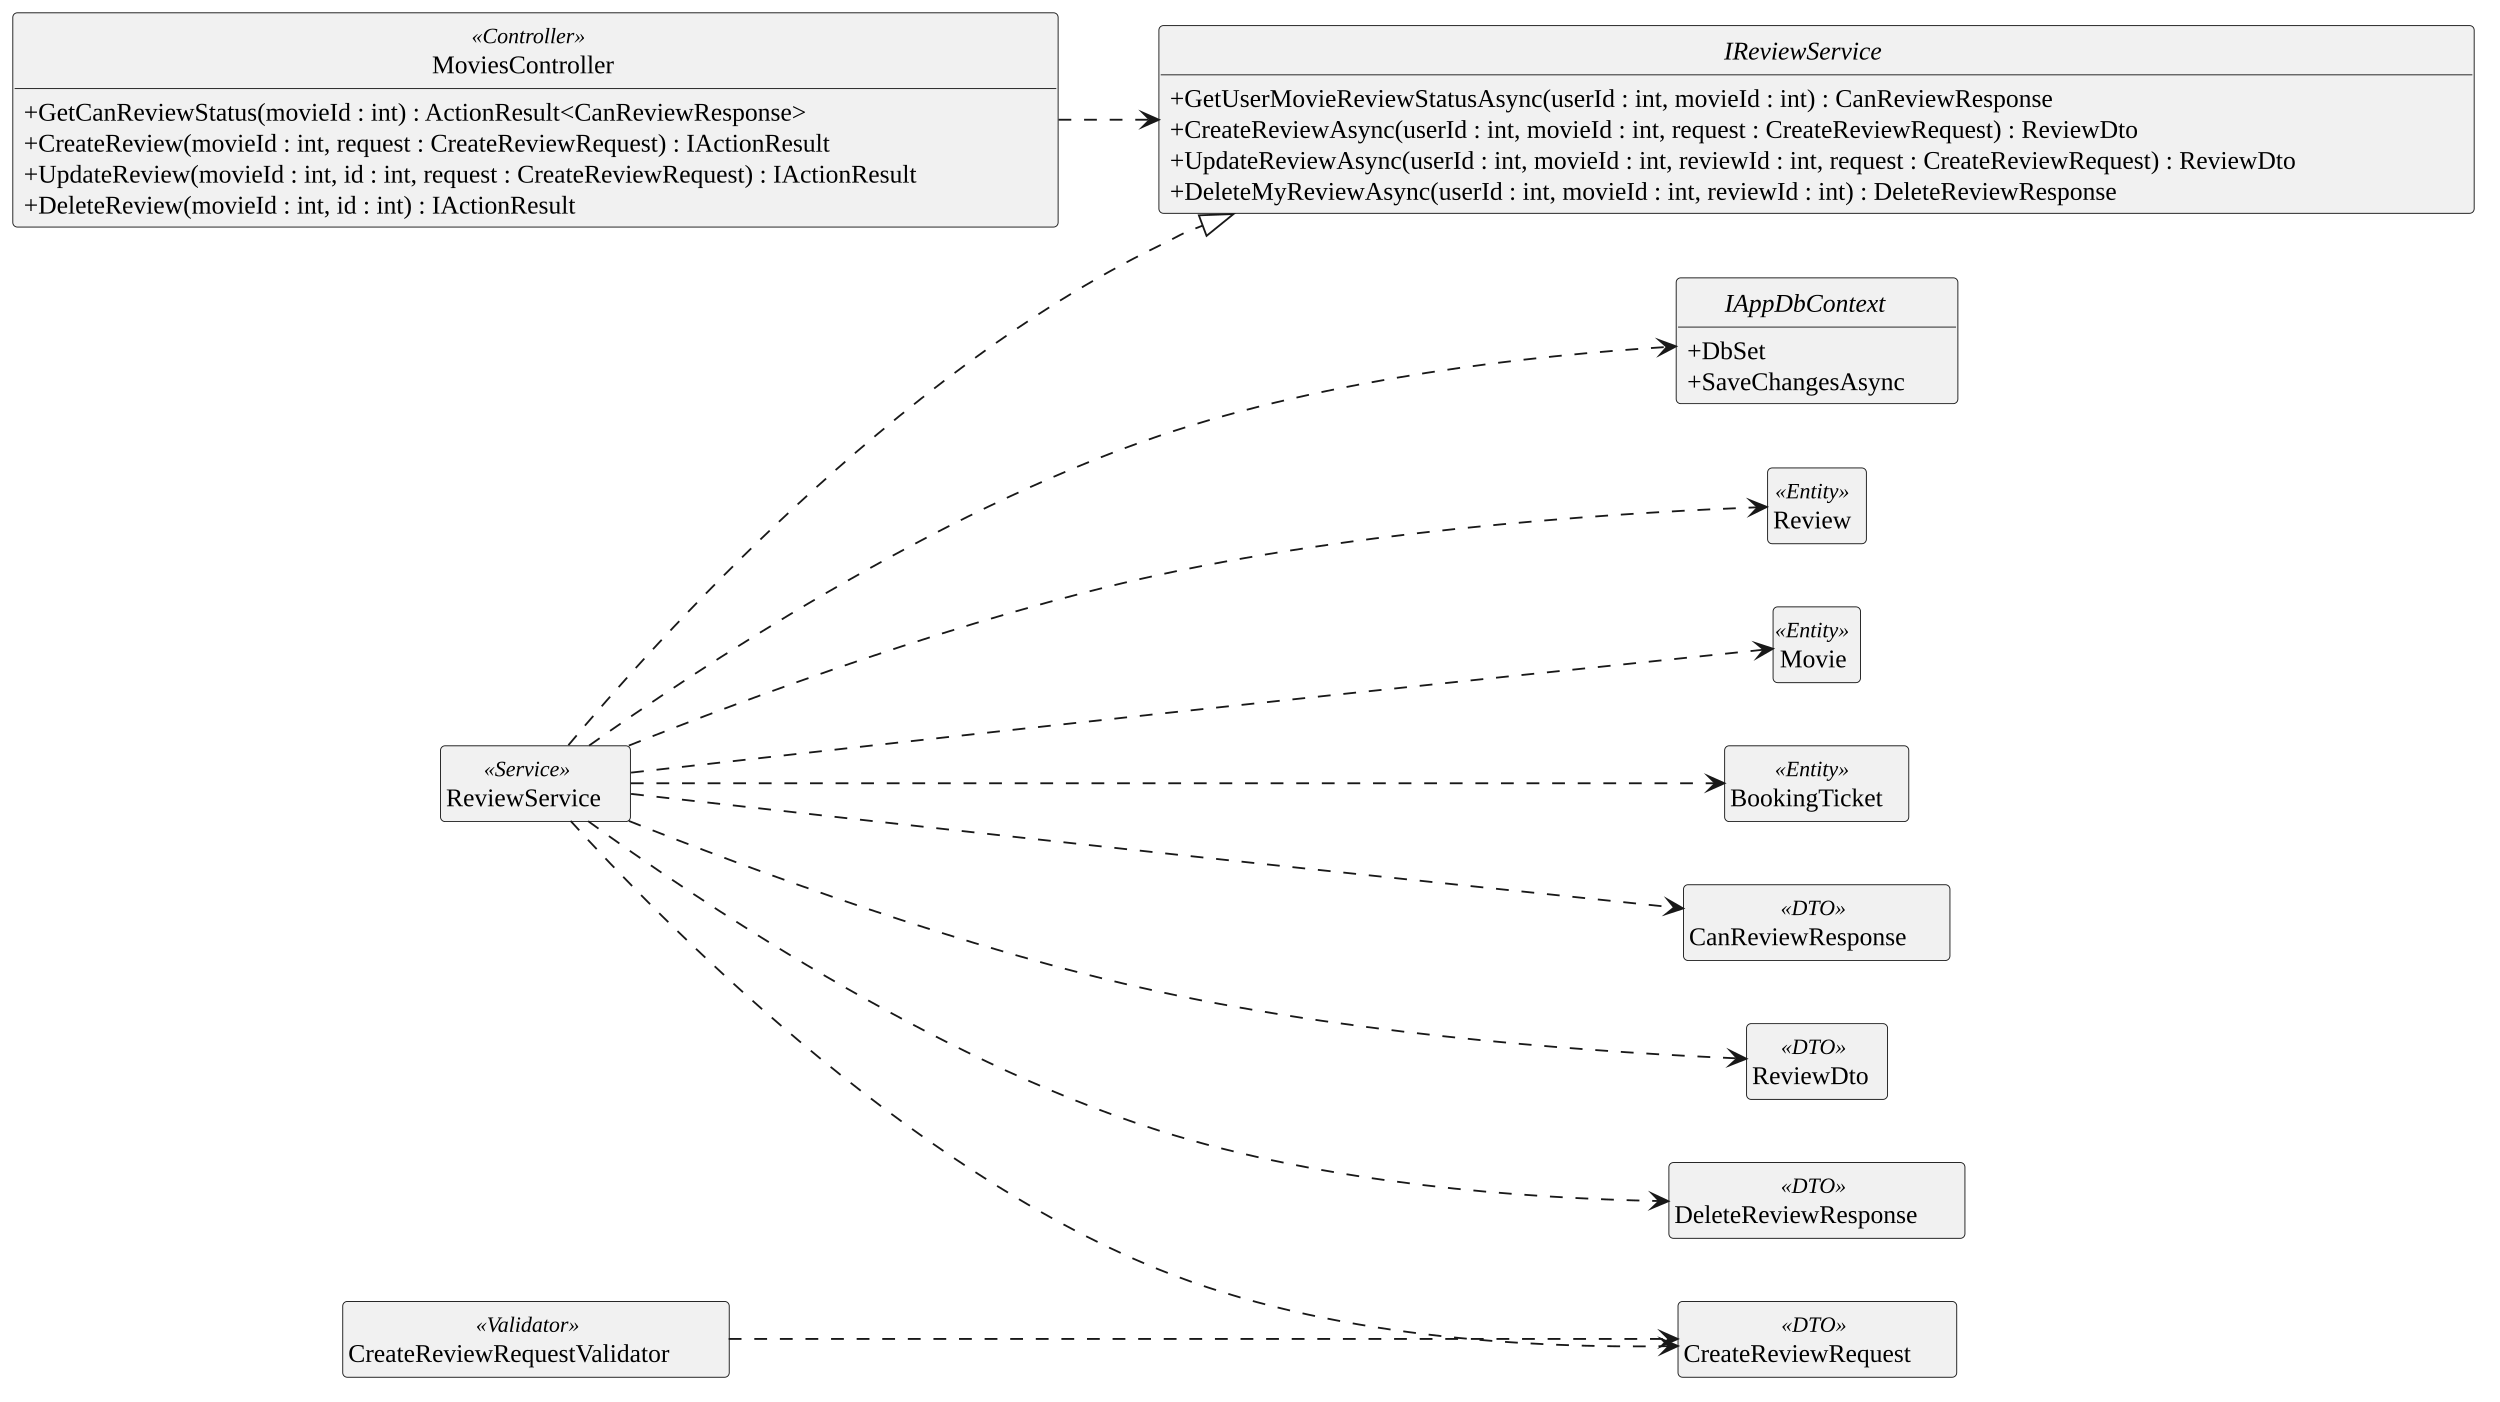
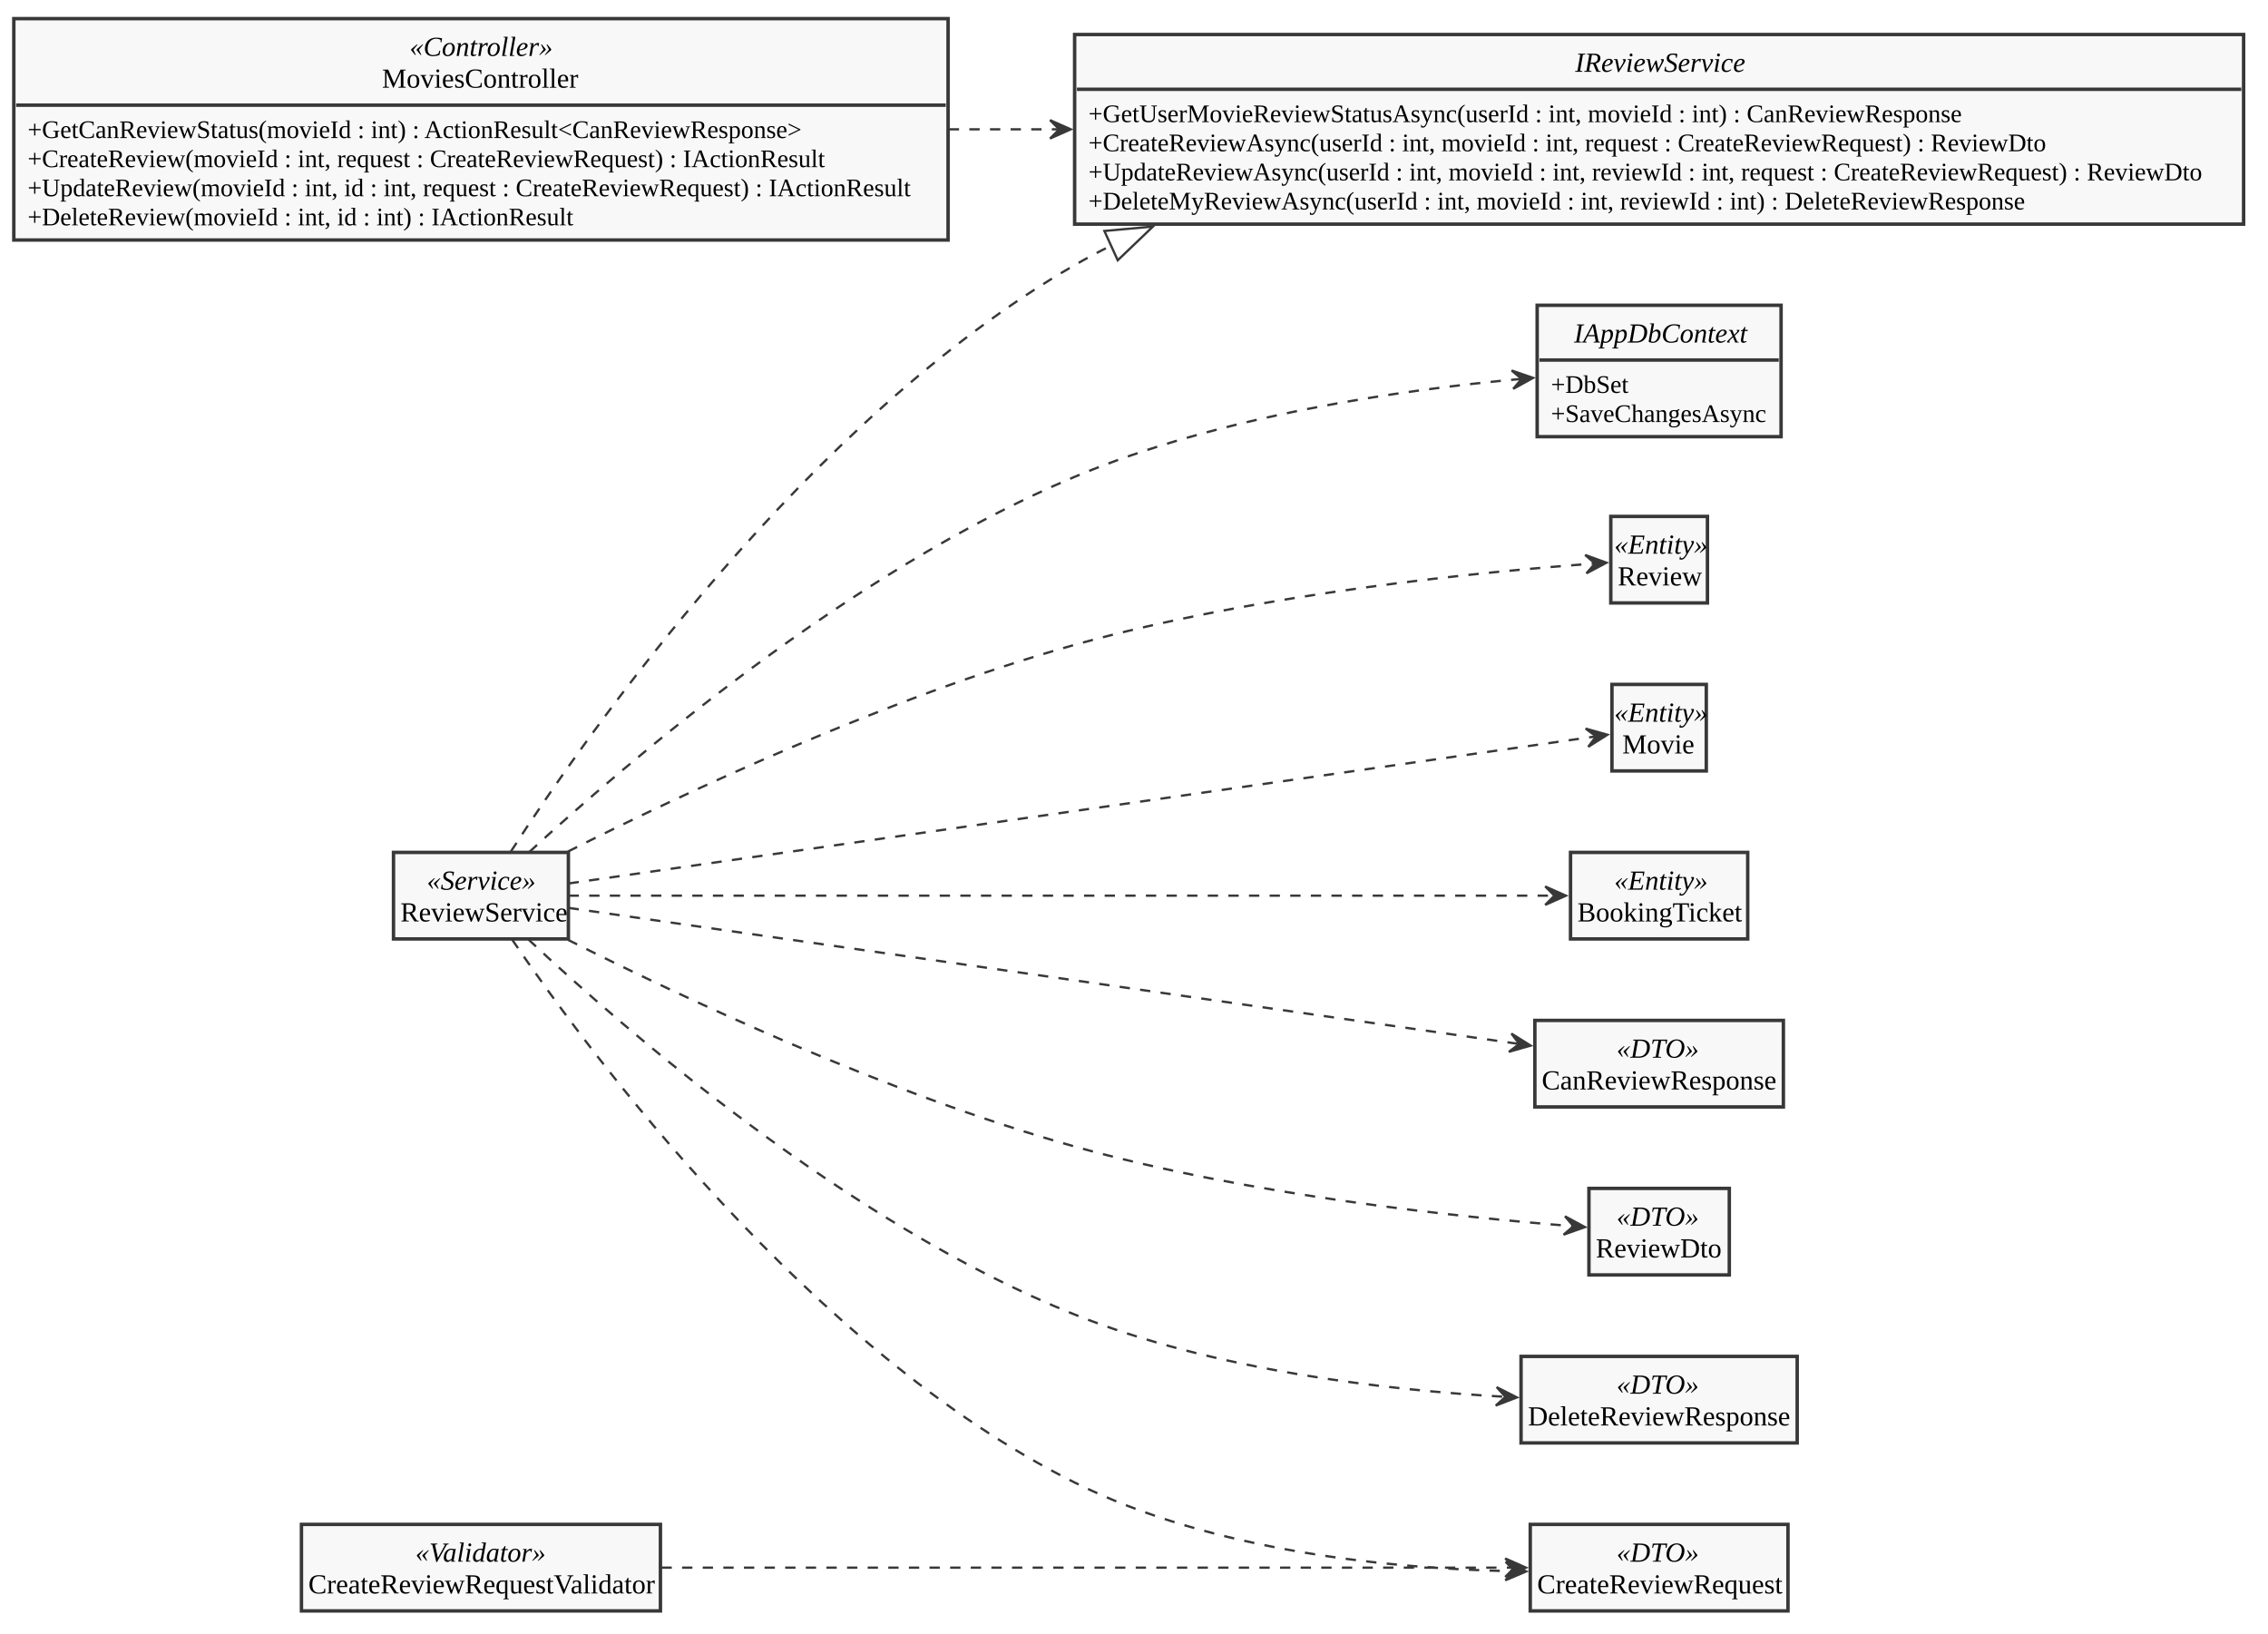
- <svg xmlns="http://www.w3.org/2000/svg" version="1.1" data-diagram-type="CLASS" style="width:2137px;height:1198px;background:#FFFFFF;" width="2137.5px" height="1198.438px" viewBox="0 0 2137 1198" zoomAndPan="magnify" preserveAspectRatio="none" contentStyleType="text/css">
+ <svg xmlns="http://www.w3.org/2000/svg" contentScriptType="application/ecmascript" contentStyleType="text/css" height="1109.375px" preserveAspectRatio="none" style="width:1540px;height:1109px;" version="1.1" viewBox="0 0 1540 1109" width="1540.625px" zoomAndPan="magnify">
  <defs />
-   <g font-family="sans-serif" lengthAdjust="spacing">
-     <g class="entity" data-qualified-name="MoviesController" id="ent0001" data-source-line="11">
-       <rect x="10.938" y="10.938" width="893.547" height="183.151" fill="#F1F1F1" style="stroke:#181818;stroke-width:0.781;" rx="3.906" ry="3.906" />
-       <text x="403.063" y="36.914" fill="#000" font-size="18.75" textLength="109.296" font-style="italic" font-family="'Times New Roman'">«Controller»</text>
-       <text x="369.271" y="62.628" fill="#000" font-size="21.875" textLength="176.88" font-family="'Times New Roman'">MoviesController</text>
-       <line x1="12.5" y1="75.717" x2="902.922" y2="75.717" style="stroke:#181818;stroke-width:0.781;" />
-       <text x="20.313" y="103.159" fill="#000" font-size="21.875" textLength="769.695" font-family="'Times New Roman'">+GetCanReviewStatus(movieId : int) : ActionResult&lt;CanReviewResponse&gt;</text>
-       <text x="20.313" y="129.626" fill="#000" font-size="21.875" textLength="793.567" font-family="'Times New Roman'">+CreateReview(movieId : int, request : CreateReviewRequest) : IActionResult</text>
-       <text x="20.313" y="156.094" fill="#000" font-size="21.875" textLength="874.797" font-family="'Times New Roman'">+UpdateReview(movieId : int, id : int, request : CreateReviewRequest) : IActionResult</text>
-       <text x="20.313" y="182.562" fill="#000" font-size="21.875" textLength="527.35" font-family="'Times New Roman'">+DeleteReview(movieId : int, id : int) : IActionResult</text>
-     </g>
-     <g class="entity" data-qualified-name="IReviewService" id="ent0002" data-source-line="17">
-       <rect x="990.625" y="21.875" width="1124.303" height="160.464" fill="#F1F1F1" style="stroke:#181818;stroke-width:0.781;" rx="3.906" ry="3.906" />
-       <text x="1473.677" y="50.879" fill="#000" font-size="21.875" textLength="158.199" font-style="italic" font-family="'Times New Roman'">IReviewService</text>
-       <line x1="992.188" y1="63.968" x2="2113.365" y2="63.968" style="stroke:#181818;stroke-width:0.781;" />
-       <text x="1000" y="91.409" fill="#000" font-size="21.875" textLength="867.278" font-family="'Times New Roman'">+GetUserMovieReviewStatusAsync(userId : int, movieId : int) : CanReviewResponse</text>
-       <text x="1000" y="117.877" fill="#000" font-size="21.875" textLength="954.51" font-family="'Times New Roman'">+CreateReviewAsync(userId : int, movieId : int, request : CreateReviewRequest) : ReviewDto</text>
-       <text x="1000" y="144.345" fill="#000" font-size="21.875" textLength="1105.553" font-family="'Times New Roman'">+UpdateReviewAsync(userId : int, movieId : int, reviewId : int, request : CreateReviewRequest) : ReviewDto</text>
-       <text x="1000" y="170.813" fill="#000" font-size="21.875" textLength="922.713" font-family="'Times New Roman'">+DeleteMyReviewAsync(userId : int, movieId : int, reviewId : int) : DeleteReviewResponse</text>
-     </g>
-     <g class="entity" data-qualified-name="ReviewService" id="ent0003" data-source-line="23">
-       <rect x="376.563" y="637.5" width="162.318" height="64.78" fill="#F1F1F1" style="stroke:#181818;stroke-width:0.781;" rx="3.906" ry="3.906" />
-       <text x="413.557" y="663.477" fill="#000" font-size="18.75" textLength="88.33" font-style="italic" font-family="'Times New Roman'">«Service»</text>
-       <text x="381.25" y="689.191" fill="#000" font-size="21.875" textLength="152.943" font-family="'Times New Roman'">ReviewService</text>
-     </g>
-     <g class="entity" data-qualified-name="CreateReviewRequestValidator" id="ent0004" data-source-line="24">
-       <rect x="292.969" y="1112.5" width="330.386" height="64.78" fill="#F1F1F1" style="stroke:#181818;stroke-width:0.781;" rx="3.906" ry="3.906" />
-       <text x="406.732" y="1138.477" fill="#000" font-size="18.75" textLength="102.859" font-style="italic" font-family="'Times New Roman'">«Validator»</text>
-       <text x="297.656" y="1164.191" fill="#000" font-size="21.875" textLength="321.011" font-family="'Times New Roman'">CreateReviewRequestValidator</text>
-     </g>
-     <g class="entity" data-qualified-name="IAppDbContext" id="ent0005" data-source-line="25">
-       <rect x="1432.813" y="237.5" width="240.779" height="107.529" fill="#F1F1F1" style="stroke:#181818;stroke-width:0.781;" rx="3.906" ry="3.906" />
-       <text x="1474.263" y="266.504" fill="#000" font-size="21.875" textLength="157.878" font-style="italic" font-family="'Times New Roman'">IAppDbContext</text>
-       <line x1="1434.375" y1="279.593" x2="1672.029" y2="279.593" style="stroke:#181818;stroke-width:0.781;" />
-       <text x="1442.188" y="307.034" fill="#000" font-size="21.875" textLength="77.599" font-family="'Times New Roman'">+DbSet</text>
-       <text x="1442.188" y="333.502" fill="#000" font-size="21.875" textLength="222.029" font-family="'Times New Roman'">+SaveChangesAsync</text>
-     </g>
-     <g class="entity" data-qualified-name="Review" id="ent0006" data-source-line="29">
-       <rect x="1510.938" y="400" width="84.453" height="64.78" fill="#F1F1F1" style="stroke:#181818;stroke-width:0.781;" rx="3.906" ry="3.906" />
-       <text x="1517.358" y="425.977" fill="#000" font-size="18.75" textLength="71.613" font-style="italic" font-family="'Times New Roman'">«Entity»</text>
-       <text x="1515.625" y="451.691" fill="#000" font-size="21.875" textLength="75.078" font-family="'Times New Roman'">Review</text>
-     </g>
-     <g class="entity" data-qualified-name="Movie" id="ent0007" data-source-line="30">
-       <rect x="1515.625" y="518.75" width="74.738" height="64.78" fill="#F1F1F1" style="stroke:#181818;stroke-width:0.781;" rx="3.906" ry="3.906" />
-       <text x="1517.188" y="544.727" fill="#000" font-size="18.75" textLength="71.613" font-style="italic" font-family="'Times New Roman'">«Entity»</text>
-       <text x="1521.383" y="570.441" fill="#000" font-size="21.875" textLength="63.222" font-family="'Times New Roman'">Movie</text>
-     </g>
-     <g class="entity" data-qualified-name="BookingTicket" id="ent0008" data-source-line="31">
-       <rect x="1474.219" y="637.5" width="157.394" height="64.78" fill="#F1F1F1" style="stroke:#181818;stroke-width:0.781;" rx="3.906" ry="3.906" />
-       <text x="1517.11" y="663.477" fill="#000" font-size="18.75" textLength="71.613" font-style="italic" font-family="'Times New Roman'">«Entity»</text>
-       <text x="1478.906" y="689.191" fill="#000" font-size="21.875" textLength="148.019" font-family="'Times New Roman'">BookingTicket</text>
-     </g>
-     <g class="entity" data-qualified-name="CanReviewResponse" id="ent0009" data-source-line="32">
-       <rect x="1439.063" y="756.25" width="227.751" height="64.78" fill="#F1F1F1" style="stroke:#181818;stroke-width:0.781;" rx="3.906" ry="3.906" />
-       <text x="1522.021" y="782.227" fill="#000" font-size="18.75" textLength="61.835" font-style="italic" font-family="'Times New Roman'">«DTO»</text>
-       <text x="1443.75" y="807.941" fill="#000" font-size="21.875" textLength="218.376" font-family="'Times New Roman'">CanReviewResponse</text>
-     </g>
-     <g class="entity" data-qualified-name="CreateReviewRequest" id="ent0010" data-source-line="33">
-       <rect x="1434.375" y="1112.5" width="238.229" height="64.78" fill="#F1F1F1" style="stroke:#181818;stroke-width:0.781;" rx="3.906" ry="3.906" />
-       <text x="1522.572" y="1138.477" fill="#000" font-size="18.75" textLength="61.835" font-style="italic" font-family="'Times New Roman'">«DTO»</text>
-       <text x="1439.063" y="1164.191" fill="#000" font-size="21.875" textLength="228.854" font-family="'Times New Roman'">CreateReviewRequest</text>
-     </g>
-     <g class="entity" data-qualified-name="ReviewDto" id="ent0011" data-source-line="34">
-       <rect x="1492.969" y="875" width="120.512" height="64.78" fill="#F1F1F1" style="stroke:#181818;stroke-width:0.781;" rx="3.906" ry="3.906" />
-       <text x="1522.308" y="900.977" fill="#000" font-size="18.75" textLength="61.835" font-style="italic" font-family="'Times New Roman'">«DTO»</text>
-       <text x="1497.656" y="926.691" fill="#000" font-size="21.875" textLength="111.137" font-family="'Times New Roman'">ReviewDto</text>
-     </g>
-     <g class="entity" data-qualified-name="DeleteReviewResponse" id="ent0012" data-source-line="35">
-       <rect x="1426.563" y="993.75" width="253.065" height="64.78" fill="#F1F1F1" style="stroke:#181818;stroke-width:0.781;" rx="3.906" ry="3.906" />
-       <text x="1522.178" y="1019.727" fill="#000" font-size="18.75" textLength="61.835" font-style="italic" font-family="'Times New Roman'">«DTO»</text>
-       <text x="1431.25" y="1045.441" fill="#000" font-size="21.875" textLength="243.69" font-family="'Times New Roman'">DeleteReviewResponse</text>
-     </g>
-     <g class="link" data-entity-1="ent0001" data-entity-2="ent0002" id="lnk13" data-source-line="36" data-link-type="dependency">
-       <path d="M904.797,102.344 C933.109,102.344 954,102.344 982.75,102.344" style="stroke:#181818;stroke-width:1.563;stroke-dasharray:10.938,10.938;" fill="none" id="MoviesController-to-IReviewService" codeLine="36" />
-       <polygon points="990.563,102.344,976.5,96.094,982.75,102.344,976.5,108.594,990.563,102.344" fill="#181818" style="stroke:#181818;stroke-width:1.563;stroke-linejoin:miter;stroke-miterlimit:10;" />
-     </g>
-     <g class="link" data-entity-1="ent0003" data-entity-2="ent0002" id="lnk14" data-source-line="37" data-link-type="extension">
-       <path d="M485.875,636.969 C557.344,551.531 764.063,320 990.625,210.156 C1011.156,200.203 1006.179,201.041 1028.07,192.838" style="stroke:#181818;stroke-width:1.563;stroke-dasharray:10.938,10.938;" fill="none" id="ReviewService-to-IReviewService" codeLine="37" />
-       <polygon points="1054.406,182.969,1024.78,184.059,1031.359,201.617,1054.406,182.969" fill="none" style="stroke:#181818;stroke-width:1.563;stroke-linejoin:miter;stroke-miterlimit:10;" />
-     </g>
-     <g class="link" data-entity-1="ent0003" data-entity-2="ent0006" id="lnk15" data-source-line="38" data-link-type="dependency">
-       <path d="M537.516,637.328 C639.781,596.578 825.484,527.375 990.625,491.406 C1182,449.719 1408.912,437.222 1502.443,433.628" style="stroke:#181818;stroke-width:1.563;stroke-dasharray:10.938,10.938;" fill="none" id="ReviewService-to-Review" codeLine="38" />
-       <polygon points="1510.25,433.328,1495.958,427.623,1502.443,433.628,1496.438,440.113,1510.25,433.328" fill="#181818" style="stroke:#181818;stroke-width:1.563;stroke-linejoin:miter;stroke-miterlimit:10;" />
-     </g>
-     <g class="link" data-entity-1="ent0003" data-entity-2="ent0007" id="lnk16" data-source-line="39" data-link-type="dependency">
-       <path d="M539.453,660.438 C643.438,648.656 830.547,627.578 990.625,610.156 C1188.734,588.594 1418.573,564.605 1507.698,555.339" style="stroke:#181818;stroke-width:1.563;stroke-dasharray:10.938,10.938;" fill="none" id="ReviewService-to-Movie" codeLine="39" />
-       <polygon points="1515.469,554.531,1500.835,549.769,1507.698,555.339,1502.128,562.202,1515.469,554.531" fill="#181818" style="stroke:#181818;stroke-width:1.563;stroke-linejoin:miter;stroke-miterlimit:10;" />
-     </g>
-     <g class="link" data-entity-1="ent0003" data-entity-2="ent0008" id="lnk17" data-source-line="40" data-link-type="dependency">
-       <path d="M539.25,669.531 C741.844,669.531 1266.078,669.531 1466.172,669.531" style="stroke:#181818;stroke-width:1.563;stroke-dasharray:10.938,10.938;" fill="none" id="ReviewService-to-BookingTicket" codeLine="40" />
-       <polygon points="1473.984,669.531,1459.922,663.281,1466.172,669.531,1459.922,675.781,1473.984,669.531" fill="#181818" style="stroke:#181818;stroke-width:1.563;stroke-linejoin:miter;stroke-miterlimit:10;" />
-     </g>
-     <g class="link" data-entity-1="ent0003" data-entity-2="ent0009" id="lnk18" data-source-line="41" data-link-type="dependency">
-       <path d="M539.453,678.625 C643.438,690.406 830.547,711.484 990.625,728.906 C1145.906,745.797 1317.667,763.875 1430.964,775.719" style="stroke:#181818;stroke-width:1.563;stroke-dasharray:10.938,10.938;" fill="none" id="ReviewService-to-CanReviewResponse" codeLine="41" />
-       <polygon points="1438.734,776.531,1425.398,768.853,1430.964,775.719,1424.098,781.285,1438.734,776.531" fill="#181818" style="stroke:#181818;stroke-width:1.563;stroke-linejoin:miter;stroke-miterlimit:10;" />
-     </g>
-     <g class="link" data-entity-1="ent0003" data-entity-2="ent0010" id="lnk19" data-source-line="42" data-link-type="dependency">
-       <path d="M487.734,701.719 C561.297,782.75 768.109,995.078 990.625,1085.156 C1135.406,1143.766 1309.72,1152.513 1426.438,1150.685" style="stroke:#181818;stroke-width:1.563;stroke-dasharray:10.938,10.938;" fill="none" id="ReviewService-to-CreateReviewRequest" codeLine="42" />
-       <polygon points="1434.25,1150.563,1420.091,1144.533,1426.438,1150.685,1420.287,1157.032,1434.25,1150.563" fill="#181818" style="stroke:#181818;stroke-width:1.563;stroke-linejoin:miter;stroke-miterlimit:10;" />
-     </g>
-     <g class="link" data-entity-1="ent0003" data-entity-2="ent0011" id="lnk20" data-source-line="43" data-link-type="dependency">
-       <path d="M537.516,701.734 C639.781,742.484 825.484,811.688 990.625,847.656 C1170.984,886.953 1382.07,900.225 1484.945,904.678" style="stroke:#181818;stroke-width:1.563;stroke-dasharray:10.938,10.938;" fill="none" id="ReviewService-to-ReviewDto" codeLine="43" />
-       <polygon points="1492.75,905.016,1478.971,898.163,1484.945,904.678,1478.43,910.652,1492.75,905.016" fill="#181818" style="stroke:#181818;stroke-width:1.563;stroke-linejoin:miter;stroke-miterlimit:10;" />
-     </g>
-     <g class="link" data-entity-1="ent0003" data-entity-2="ent0012" id="lnk21" data-source-line="44" data-link-type="dependency">
-       <path d="M502.719,701.922 C589.859,765.156 794.766,904.203 990.625,966.406 C1135.297,1012.359 1302.595,1024.262 1418.267,1026.637" style="stroke:#181818;stroke-width:1.563;stroke-dasharray:10.938,10.938;" fill="none" id="ReviewService-to-DeleteReviewResponse" codeLine="44" />
-       <polygon points="1426.078,1026.797,1412.147,1020.26,1418.267,1026.637,1411.89,1032.757,1426.078,1026.797" fill="#181818" style="stroke:#181818;stroke-width:1.563;stroke-linejoin:miter;stroke-miterlimit:10;" />
-     </g>
-     <g class="link" data-entity-1="ent0004" data-entity-2="ent0010" id="lnk22" data-source-line="45" data-link-type="dependency">
-       <path d="M622.891,1144.531 C845.453,1144.531 1230.578,1144.531 1426.234,1144.531" style="stroke:#181818;stroke-width:1.563;stroke-dasharray:10.938,10.938;" fill="none" id="CreateReviewRequestValidator-to-CreateReviewRequest" codeLine="45" />
-       <polygon points="1434.047,1144.531,1419.984,1138.281,1426.234,1144.531,1419.984,1150.781,1434.047,1144.531" fill="#181818" style="stroke:#181818;stroke-width:1.563;stroke-linejoin:miter;stroke-miterlimit:10;" />
-     </g>
-     <g class="link" data-entity-1="ent0003" data-entity-2="ent0005" id="lnk23" data-source-line="46" data-link-type="dependency">
-       <path d="M503.609,637.297 C591.516,575.016 796.5,438.438 990.625,372.656 C1137.875,322.766 1309.235,304.001 1424.829,296.579" style="stroke:#181818;stroke-width:1.563;stroke-dasharray:10.938,10.938;" fill="none" id="ReviewService-to-IAppDbContext" codeLine="46" />
-       <polygon points="1432.625,296.078,1418.191,290.742,1424.829,296.579,1418.992,303.216,1432.625,296.078" fill="#181818" style="stroke:#181818;stroke-width:1.563;stroke-linejoin:miter;stroke-miterlimit:10;" />
-     </g>
+   <g>
+     <rect fill="#F8F8F8" height="150.302" id="MoviesController" style="stroke: #383838; stroke-width: 2.344;" width="634.375" x="9.375" y="12.656" />
+     <text fill="#000000" font-family="Times New Roman" font-size="18.75" font-style="italic" lengthAdjust="spacingAndGlyphs" textLength="96.875" x="278.125" y="37.974">«Controller»</text>
+     <text fill="#000000" font-family="Times New Roman" font-size="18.75" lengthAdjust="spacingAndGlyphs" textLength="134.375" x="259.375" y="59.534">MoviesController</text>
+     <line style="stroke: #383838; stroke-width: 2.344;" x1="10.938" x2="642.188" y1="71.403" y2="71.403" />
+     <text fill="#000000" font-family="Times New Roman" font-size="17.188" lengthAdjust="spacingAndGlyphs" textLength="535.938" x="18.75" y="93.699">+GetCanReviewStatus(movieId : int) : ActionResult&lt;CanReviewResponse&gt;</text>
+     <text fill="#000000" font-family="Times New Roman" font-size="17.188" lengthAdjust="spacingAndGlyphs" textLength="554.688" x="18.75" y="113.463">+CreateReview(movieId : int, request : CreateReviewRequest) : IActionResult</text>
+     <text fill="#000000" font-family="Times New Roman" font-size="17.188" lengthAdjust="spacingAndGlyphs" textLength="615.625" x="18.75" y="133.227">+UpdateReview(movieId : int, id : int, request : CreateReviewRequest) : IActionResult</text>
+     <text fill="#000000" font-family="Times New Roman" font-size="17.188" lengthAdjust="spacingAndGlyphs" textLength="384.375" x="18.75" y="152.991">+DeleteReview(movieId : int, id : int) : IActionResult</text>
+     <rect fill="#F8F8F8" height="128.742" id="IReviewService" style="stroke: #383838; stroke-width: 2.344;" width="793.75" x="729.688" y="23.438" />
+     <text fill="#000000" font-family="Times New Roman" font-size="18.75" font-style="italic" lengthAdjust="spacingAndGlyphs" textLength="114.062" x="1069.531" y="48.755">IReviewService</text>
+     <line style="stroke: #383838; stroke-width: 2.344;" x1="731.25" x2="1521.875" y1="60.623" y2="60.623" />
+     <text fill="#000000" font-family="Times New Roman" font-size="17.188" lengthAdjust="spacingAndGlyphs" textLength="606.25" x="739.062" y="82.919">+GetUserMovieReviewStatusAsync(userId : int, movieId : int) : CanReviewResponse</text>
+     <text fill="#000000" font-family="Times New Roman" font-size="17.188" lengthAdjust="spacingAndGlyphs" textLength="665.625" x="739.062" y="102.683">+CreateReviewAsync(userId : int, movieId : int, request : CreateReviewRequest) : ReviewDto</text>
+     <text fill="#000000" font-family="Times New Roman" font-size="17.188" lengthAdjust="spacingAndGlyphs" textLength="775" x="739.062" y="122.447">+UpdateReviewAsync(userId : int, movieId : int, reviewId : int, request : CreateReviewRequest) : ReviewDto</text>
+     <text fill="#000000" font-family="Times New Roman" font-size="17.188" lengthAdjust="spacingAndGlyphs" textLength="654.688" x="739.062" y="142.211">+DeleteMyReviewAsync(userId : int, movieId : int, reviewId : int) : DeleteReviewResponse</text>
+     <rect fill="#F8F8F8" height="58.746" id="ReviewService" style="stroke: #383838; stroke-width: 2.344;" width="118.75" x="267.188" y="578.75" />
+     <text fill="#000000" font-family="Times New Roman" font-size="18.75" font-style="italic" lengthAdjust="spacingAndGlyphs" textLength="73.438" x="289.844" y="604.067">«Service»</text>
+     <text fill="#000000" font-family="Times New Roman" font-size="18.75" lengthAdjust="spacingAndGlyphs" textLength="109.375" x="271.875" y="625.628">ReviewService</text>
+     <rect fill="#F8F8F8" height="58.746" id="CreateReviewRequestValidator" style="stroke: #383838; stroke-width: 2.344;" width="243.75" x="204.688" y="1035" />
+     <text fill="#000000" font-family="Times New Roman" font-size="18.75" font-style="italic" lengthAdjust="spacingAndGlyphs" textLength="89.062" x="282.031" y="1060.317">«Validator»</text>
+     <text fill="#000000" font-family="Times New Roman" font-size="18.75" lengthAdjust="spacingAndGlyphs" textLength="234.375" x="209.375" y="1081.878">CreateReviewRequestValidator</text>
+     <rect fill="#F8F8F8" height="89.214" id="IAppDbContext" style="stroke: #383838; stroke-width: 2.344;" width="165.625" x="1043.75" y="207.266" />
+     <text fill="#000000" font-family="Times New Roman" font-size="18.75" font-style="italic" lengthAdjust="spacingAndGlyphs" textLength="115.625" x="1068.75" y="232.583">IAppDbContext</text>
+     <line style="stroke: #383838; stroke-width: 2.344;" x1="1045.312" x2="1207.812" y1="244.451" y2="244.451" />
+     <text fill="#000000" font-family="Times New Roman" font-size="17.188" lengthAdjust="spacingAndGlyphs" textLength="51.562" x="1053.125" y="266.747">+DbSet</text>
+     <text fill="#000000" font-family="Times New Roman" font-size="17.188" lengthAdjust="spacingAndGlyphs" textLength="146.875" x="1053.125" y="286.511">+SaveChangesAsync</text>
+     <rect fill="#F8F8F8" height="58.746" id="Review" style="stroke: #383838; stroke-width: 2.344;" width="65.625" x="1093.75" y="350.625" />
+     <text fill="#000000" font-family="Times New Roman" font-size="18.75" font-style="italic" lengthAdjust="spacingAndGlyphs" textLength="60.938" x="1096.094" y="375.942">«Entity»</text>
+     <text fill="#000000" font-family="Times New Roman" font-size="18.75" lengthAdjust="spacingAndGlyphs" textLength="56.25" x="1098.438" y="397.503">Review</text>
+     <rect fill="#F8F8F8" height="58.746" id="Movie" style="stroke: #383838; stroke-width: 2.344;" width="64.062" x="1094.531" y="464.688" />
+     <text fill="#000000" font-family="Times New Roman" font-size="18.75" font-style="italic" lengthAdjust="spacingAndGlyphs" textLength="60.938" x="1096.094" y="490.005">«Entity»</text>
+     <text fill="#000000" font-family="Times New Roman" font-size="18.75" lengthAdjust="spacingAndGlyphs" textLength="50" x="1101.562" y="511.566">Movie</text>
+     <rect fill="#F8F8F8" height="58.746" id="BookingTicket" style="stroke: #383838; stroke-width: 2.344;" width="120.312" x="1066.406" y="578.75" />
+     <text fill="#000000" font-family="Times New Roman" font-size="18.75" font-style="italic" lengthAdjust="spacingAndGlyphs" textLength="60.938" x="1096.094" y="604.067">«Entity»</text>
+     <text fill="#000000" font-family="Times New Roman" font-size="18.75" lengthAdjust="spacingAndGlyphs" textLength="110.938" x="1071.094" y="625.628">BookingTicket</text>
+     <rect fill="#F8F8F8" height="58.746" id="CanReviewResponse" style="stroke: #383838; stroke-width: 2.344;" width="168.75" x="1042.188" y="692.812" />
+     <text fill="#000000" font-family="Times New Roman" font-size="18.75" font-style="italic" lengthAdjust="spacingAndGlyphs" textLength="57.812" x="1097.656" y="718.13">«DTO»</text>
+     <text fill="#000000" font-family="Times New Roman" font-size="18.75" lengthAdjust="spacingAndGlyphs" textLength="159.375" x="1046.875" y="739.691">CanReviewResponse</text>
+     <rect fill="#F8F8F8" height="58.746" id="CreateReviewRequest" style="stroke: #383838; stroke-width: 2.344;" width="175" x="1039.062" y="1035" />
+     <text fill="#000000" font-family="Times New Roman" font-size="18.75" font-style="italic" lengthAdjust="spacingAndGlyphs" textLength="57.812" x="1097.656" y="1060.317">«DTO»</text>
+     <text fill="#000000" font-family="Times New Roman" font-size="18.75" lengthAdjust="spacingAndGlyphs" textLength="165.625" x="1043.75" y="1081.878">CreateReviewRequest</text>
+     <rect fill="#F8F8F8" height="58.746" id="ReviewDto" style="stroke: #383838; stroke-width: 2.344;" width="95.312" x="1078.906" y="806.875" />
+     <text fill="#000000" font-family="Times New Roman" font-size="18.75" font-style="italic" lengthAdjust="spacingAndGlyphs" textLength="57.812" x="1097.656" y="832.192">«DTO»</text>
+     <text fill="#000000" font-family="Times New Roman" font-size="18.75" lengthAdjust="spacingAndGlyphs" textLength="85.938" x="1083.594" y="853.753">ReviewDto</text>
+     <rect fill="#F8F8F8" height="58.746" id="DeleteReviewResponse" style="stroke: #383838; stroke-width: 2.344;" width="187.5" x="1032.812" y="920.938" />
+     <text fill="#000000" font-family="Times New Roman" font-size="18.75" font-style="italic" lengthAdjust="spacingAndGlyphs" textLength="57.812" x="1097.656" y="946.255">«DTO»</text>
+     <text fill="#000000" font-family="Times New Roman" font-size="18.75" lengthAdjust="spacingAndGlyphs" textLength="178.125" x="1037.5" y="967.816">DeleteReviewResponse</text>
+     <path d="M644.219,87.812 C668.953,87.812 694.141,87.812 719.375,87.812 " fill="none" id="MoviesController-IReviewService" style="stroke: #383838; stroke-width: 1.562; stroke-dasharray: 7.0,7.0;" />
+     <polygon fill="#383838" points="727.047,87.812,712.984,81.562,719.234,87.812,712.984,94.062,727.047,87.812" style="stroke: #383838; stroke-width: 1.562;" />
+     <path d="M346.922,578.094 C397.906,499.234 547.406,285.156 729.688,180 C737.781,175.328 746.094,170.906 754.578,166.703 " fill="none" id="ReviewService-IReviewService" style="stroke: #383838; stroke-width: 1.562; stroke-dasharray: 7.0,7.0;" />
+     <polygon fill="none" points="749.891,156.812,782.859,153.828,758.953,176.719,749.891,156.812" style="stroke: #383838; stroke-width: 1.562;" />
+     <path d="M385.625,578.172 C462.094,539.641 602.438,473.469 729.688,437.812 C855.672,402.516 1010.625,387.844 1083.453,382.578 " fill="none" id="ReviewService-Review" style="stroke: #383838; stroke-width: 1.562; stroke-dasharray: 7.0,7.0;" />
+     <polygon fill="#383838" points="1090.812,382.062,1076.354,376.792,1083.018,382.599,1077.212,389.262,1090.812,382.062" style="stroke: #383838; stroke-width: 1.562;" />
+     <path d="M386.078,599.828 C539.312,577.891 952.438,518.766 1084.094,499.922 " fill="none" id="ReviewService-Movie" style="stroke: #383838; stroke-width: 1.562; stroke-dasharray: 7.0,7.0;" />
+     <polygon fill="#383838" points="1091.469,498.859,1076.657,494.685,1083.737,499.977,1078.445,507.056,1091.469,498.859" style="stroke: #383838; stroke-width: 1.562;" />
+     <path d="M386.078,608.125 C529.594,608.125 901.062,608.125 1055.781,608.125 " fill="none" id="ReviewService-BookingTicket" style="stroke: #383838; stroke-width: 1.562; stroke-dasharray: 7.0,7.0;" />
+     <polygon fill="#383838" points="1063.281,608.125,1049.219,601.875,1055.469,608.125,1049.219,614.375,1063.281,608.125" style="stroke: #383838; stroke-width: 1.562;" />
+     <path d="M386.078,616.422 C522.672,635.969 865.797,685.094 1031.953,708.875 " fill="none" id="ReviewService-CanReviewResponse" style="stroke: #383838; stroke-width: 1.562; stroke-dasharray: 7.0,7.0;" />
+     <polygon fill="#383838" points="1039.328,709.922,1026.278,701.767,1031.592,708.83,1024.53,714.144,1039.328,709.922" style="stroke: #383838; stroke-width: 1.562;" />
+     <path d="M347.766,638 C399.703,714.234 549.141,916.359 729.688,1006.562 C823.891,1053.625 945.406,1065.203 1028.703,1066.828 " fill="none" id="ReviewService-CreateReviewRequest" style="stroke: #383838; stroke-width: 1.562; stroke-dasharray: 7.0,7.0;" />
+     <polygon fill="#383838" points="1036.297,1066.938,1022.344,1060.447,1028.486,1066.804,1022.129,1072.946,1036.297,1066.938" style="stroke: #383838; stroke-width: 1.562;" />
+     <path d="M385.625,638.078 C462.094,676.609 602.438,742.781 729.688,778.438 C847.625,811.484 990.938,826.453 1068.516,832.547 " fill="none" id="ReviewService-ReviewDto" style="stroke: #383838; stroke-width: 1.562; stroke-dasharray: 7.0,7.0;" />
+     <polygon fill="#383838" points="1076.188,833.141,1062.649,825.825,1068.398,832.538,1061.685,838.287,1076.188,833.141" style="stroke: #383838; stroke-width: 1.562;" />
+     <path d="M358.828,637.875 C422.219,697.328 574.641,830.453 729.688,892.5 C824.359,930.391 940.672,943.828 1022.547,948.406 " fill="none" id="ReviewService-DeleteReviewResponse" style="stroke: #383838; stroke-width: 1.562; stroke-dasharray: 7.0,7.0;" />
+     <polygon fill="#383838" points="1030,948.797,1016.278,941.831,1022.198,948.394,1015.634,954.314,1030,948.797" style="stroke: #383838; stroke-width: 1.562;" />
+     <path d="M449.156,1064.375 C607.906,1064.375 883.312,1064.375 1028.703,1064.375 " fill="none" id="CreateReviewRequestValidator-CreateReviewRequest" style="stroke: #383838; stroke-width: 1.562; stroke-dasharray: 7.0,7.0;" />
+     <polygon fill="#383838" points="1036.156,1064.375,1022.094,1058.125,1028.344,1064.375,1022.094,1070.625,1036.156,1064.375" style="stroke: #383838; stroke-width: 1.562;" />
+     <path d="M359.5,578.375 C423.516,519.516 576.125,388.312 729.688,323.75 C828.547,282.188 951.25,264.625 1033.5,257.219 " fill="none" id="ReviewService-IAppDbContext" style="stroke: #383838; stroke-width: 1.562; stroke-dasharray: 7.0,7.0;" />
+     <polygon fill="#383838" points="1040.969,256.578,1026.421,251.559,1033.185,257.249,1027.495,264.013,1040.969,256.578" style="stroke: #383838; stroke-width: 1.562;" />
  </g>
</svg>
